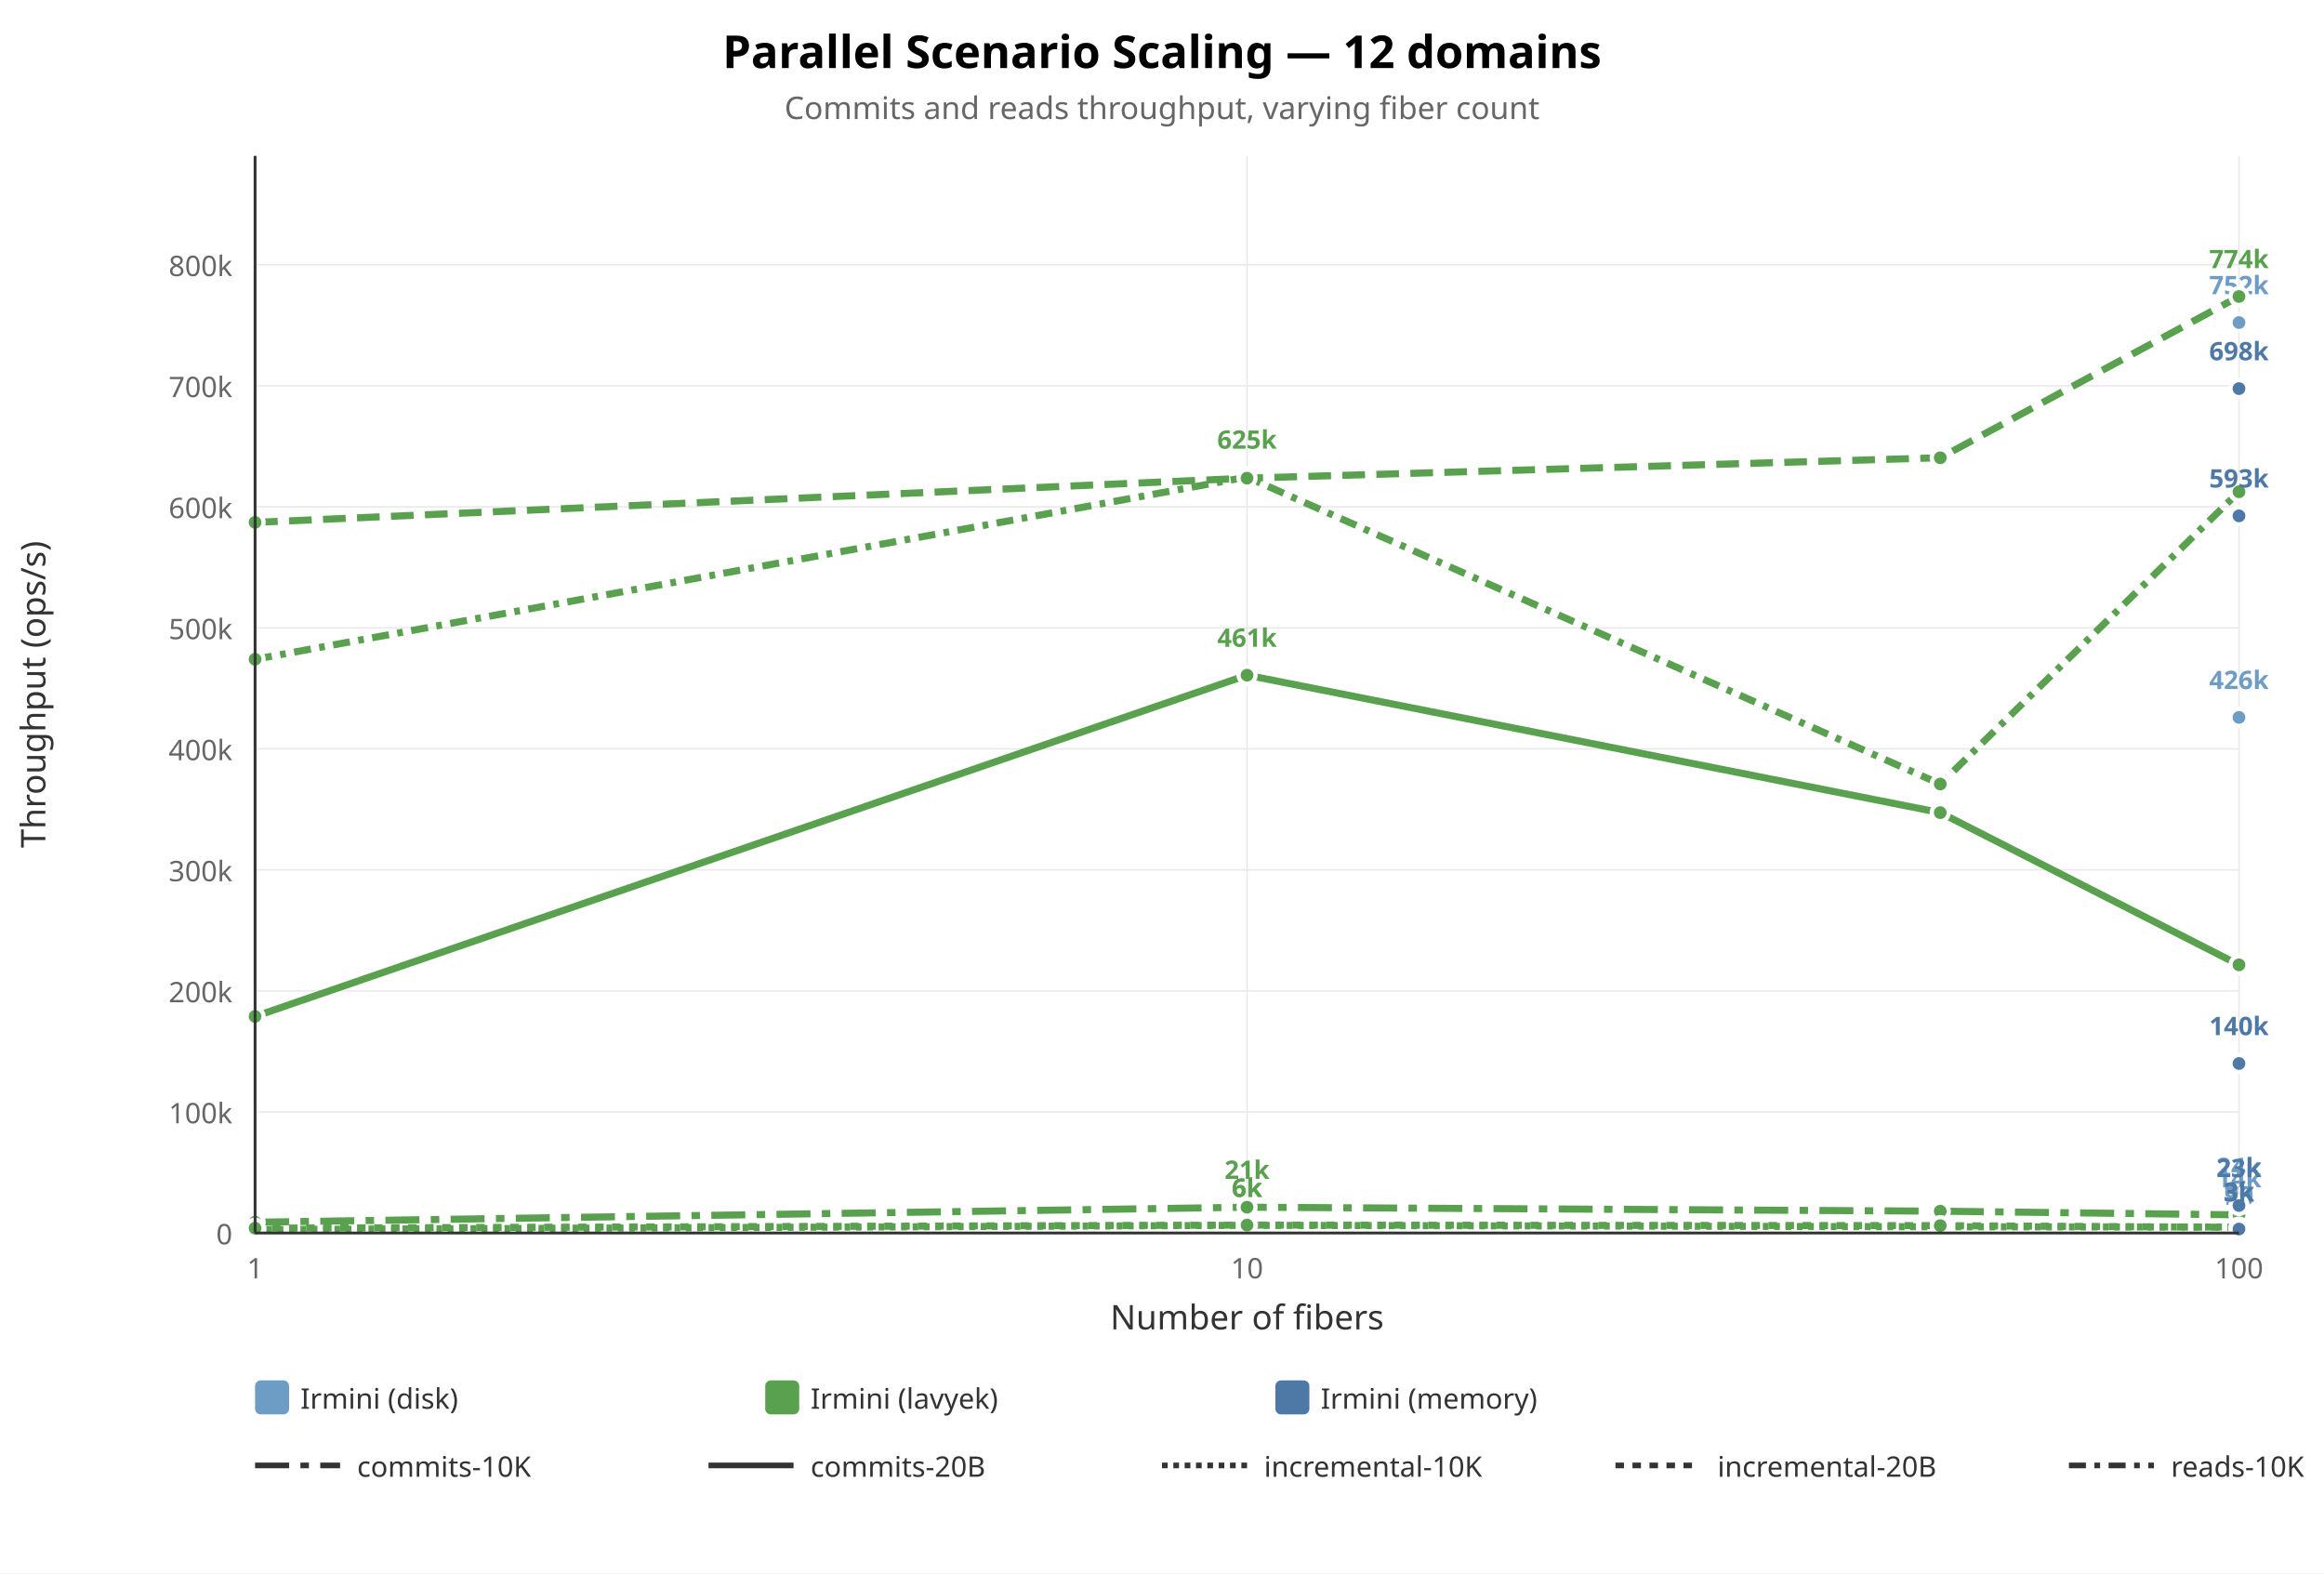
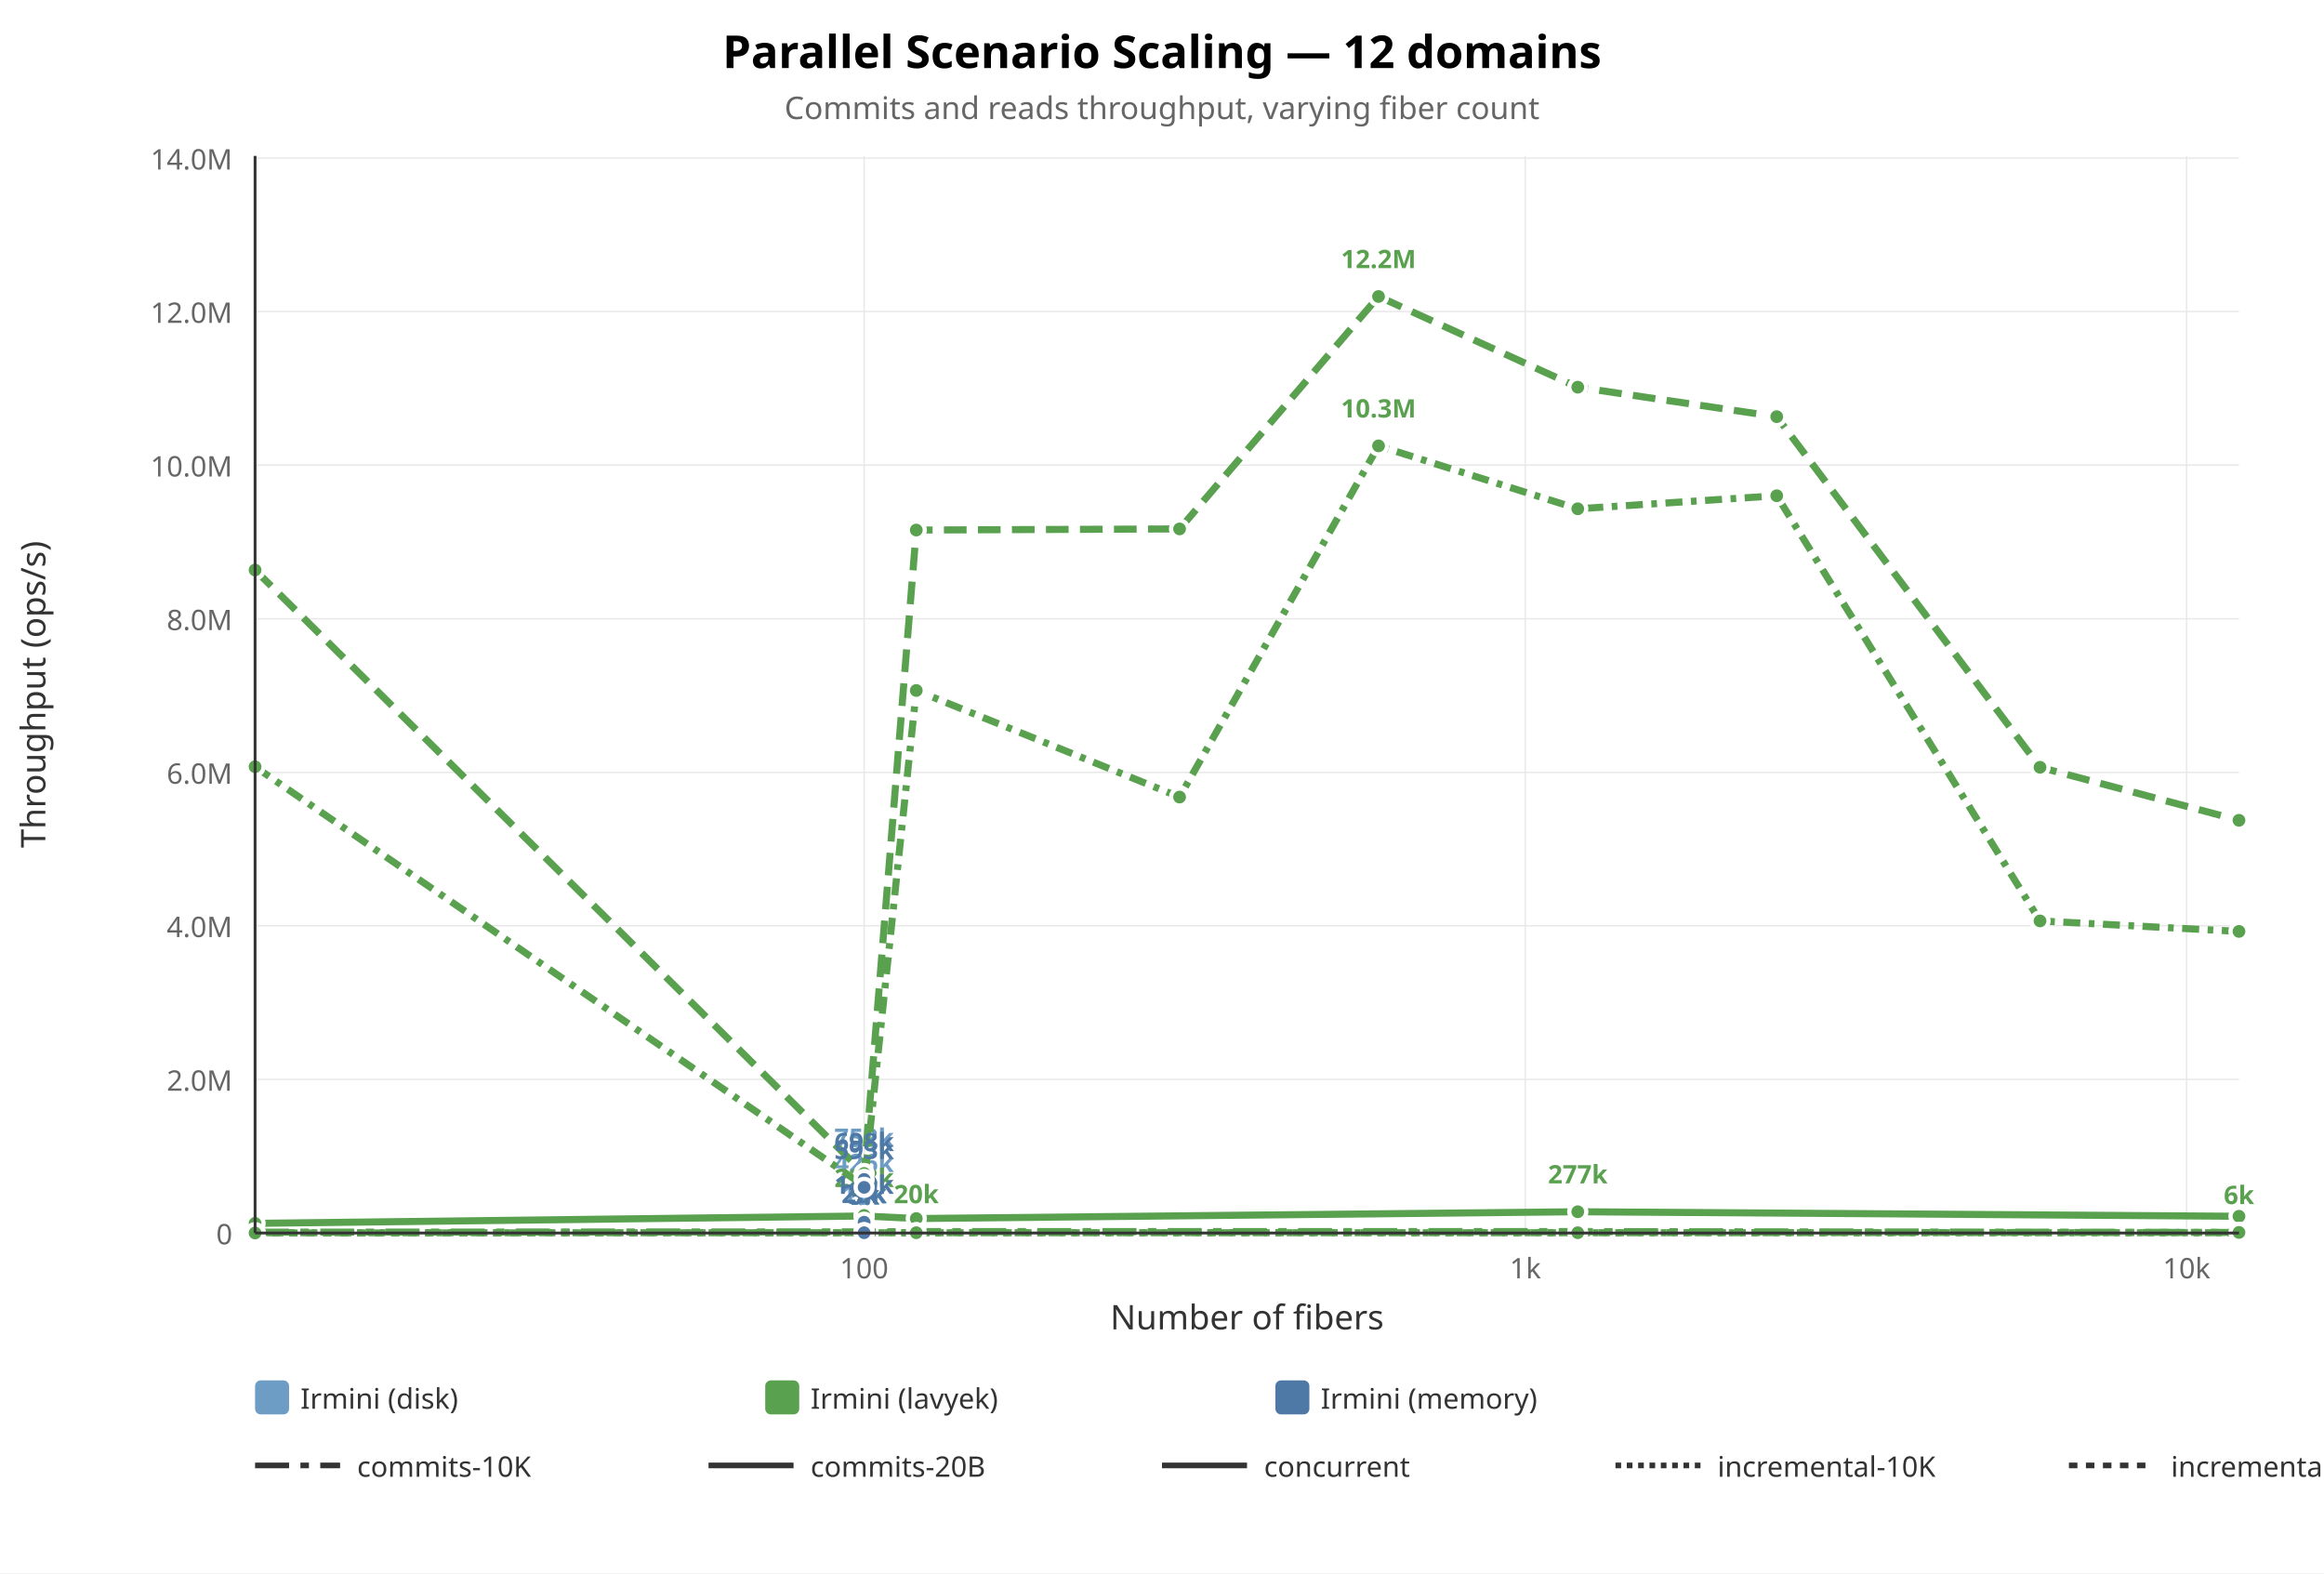
<svg xmlns="http://www.w3.org/2000/svg" width="820" height="555" font-family="system-ui, sans-serif" font-size="11">
  <rect width="820" height="555" fill="white" />
  <text x="410.0" y="24" text-anchor="middle" font-size="16" font-weight="bold">Parallel Scenario Scaling — 12 domains</text>
  <text x="410.0" y="42" text-anchor="middle" font-size="11" fill="#666">Commits and reads throughput, varying fiber count</text>
  <line x1="90" y1="435.0" x2="790" y2="435.0" stroke="#e8e8e8" stroke-width="0.5" />
  <text x="82" y="439.0" text-anchor="end" font-size="10" fill="#666">0</text>
-   <line x1="90" y1="392.3" x2="790" y2="392.3" stroke="#e8e8e8" stroke-width="0.5" />
-   <text x="82" y="396.3" text-anchor="end" font-size="10" fill="#666">100k</text>
-   <line x1="90" y1="349.6" x2="790" y2="349.6" stroke="#e8e8e8" stroke-width="0.5" />
-   <text x="82" y="353.6" text-anchor="end" font-size="10" fill="#666">200k</text>
-   <line x1="90" y1="306.9" x2="790" y2="306.9" stroke="#e8e8e8" stroke-width="0.5" />
-   <text x="82" y="310.9" text-anchor="end" font-size="10" fill="#666">300k</text>
-   <line x1="90" y1="264.2" x2="790" y2="264.2" stroke="#e8e8e8" stroke-width="0.5" />
-   <text x="82" y="268.2" text-anchor="end" font-size="10" fill="#666">400k</text>
-   <line x1="90" y1="221.5" x2="790" y2="221.5" stroke="#e8e8e8" stroke-width="0.5" />
-   <text x="82" y="225.5" text-anchor="end" font-size="10" fill="#666">500k</text>
-   <line x1="90" y1="178.8" x2="790" y2="178.8" stroke="#e8e8e8" stroke-width="0.5" />
-   <text x="82" y="182.8" text-anchor="end" font-size="10" fill="#666">600k</text>
-   <line x1="90" y1="136.1" x2="790" y2="136.1" stroke="#e8e8e8" stroke-width="0.5" />
-   <text x="82" y="140.1" text-anchor="end" font-size="10" fill="#666">700k</text>
-   <line x1="90" y1="93.4" x2="790" y2="93.4" stroke="#e8e8e8" stroke-width="0.5" />
-   <text x="82" y="97.4" text-anchor="end" font-size="10" fill="#666">800k</text>
+   <line x1="90" y1="380.8" x2="790" y2="380.8" stroke="#e8e8e8" stroke-width="0.5" />
+   <text x="82" y="384.8" text-anchor="end" font-size="10" fill="#666">2.0M</text>
+   <line x1="90" y1="326.6" x2="790" y2="326.6" stroke="#e8e8e8" stroke-width="0.5" />
+   <text x="82" y="330.6" text-anchor="end" font-size="10" fill="#666">4.0M</text>
+   <line x1="90" y1="272.5" x2="790" y2="272.5" stroke="#e8e8e8" stroke-width="0.5" />
+   <text x="82" y="276.5" text-anchor="end" font-size="10" fill="#666">6.0M</text>
+   <line x1="90" y1="218.3" x2="790" y2="218.3" stroke="#e8e8e8" stroke-width="0.5" />
+   <text x="82" y="222.3" text-anchor="end" font-size="10" fill="#666">8.0M</text>
+   <line x1="90" y1="164.1" x2="790" y2="164.1" stroke="#e8e8e8" stroke-width="0.5" />
+   <text x="82" y="168.1" text-anchor="end" font-size="10" fill="#666">10.0M</text>
+   <line x1="90" y1="109.9" x2="790" y2="109.9" stroke="#e8e8e8" stroke-width="0.5" />
+   <text x="82" y="113.9" text-anchor="end" font-size="10" fill="#666">12.0M</text>
+   <line x1="90" y1="55.8" x2="790" y2="55.8" stroke="#e8e8e8" stroke-width="0.5" />
+   <text x="82" y="59.8" text-anchor="end" font-size="10" fill="#666">14.0M</text>
  <text x="16" y="245.0" text-anchor="middle" font-size="12" fill="#333" transform="rotate(-90,16,245.0)">Throughput (ops/s)</text>
-   <line x1="90.0" y1="55" x2="90.0" y2="435" stroke="#e8e8e8" stroke-width="0.5" />
-   <text x="90.0" y="451" text-anchor="middle" font-size="10" fill="#666">1</text>
-   <line x1="440.0" y1="55" x2="440.0" y2="435" stroke="#e8e8e8" stroke-width="0.5" />
-   <text x="440.0" y="451" text-anchor="middle" font-size="10" fill="#666">10</text>
-   <line x1="790.0" y1="55" x2="790.0" y2="435" stroke="#e8e8e8" stroke-width="0.5" />
-   <text x="790.0" y="451" text-anchor="middle" font-size="10" fill="#666">100</text>
+   <line x1="304.9" y1="55" x2="304.9" y2="435" stroke="#e8e8e8" stroke-width="0.5" />
+   <text x="304.9" y="451" text-anchor="middle" font-size="10" fill="#666">100</text>
+   <line x1="538.2" y1="55" x2="538.2" y2="435" stroke="#e8e8e8" stroke-width="0.5" />
+   <text x="538.2" y="451" text-anchor="middle" font-size="10" fill="#666">1k</text>
+   <line x1="771.5" y1="55" x2="771.5" y2="435" stroke="#e8e8e8" stroke-width="0.5" />
+   <text x="771.5" y="451" text-anchor="middle" font-size="10" fill="#666">10k</text>
  <text x="440.0" y="469" text-anchor="middle" font-size="12" fill="#333">Number of fibers</text>
-   <path d="M790.0,428.9" fill="none" stroke="#6d9dc5" stroke-width="2.5" stroke-linejoin="round" stroke-dasharray="12,4,3,4" />
-   <circle cx="790.0" cy="428.9" r="3" fill="#6d9dc5" stroke="white" stroke-width="1.5" />
-   <text x="790.0" y="418.9" text-anchor="middle" font-size="9" font-weight="bold" fill="#6d9dc5">14k</text>
-   <path d="M790.0,424.9" fill="none" stroke="#6d9dc5" stroke-width="2.5" stroke-linejoin="round" />
-   <circle cx="790.0" cy="424.9" r="3" fill="#6d9dc5" stroke="white" stroke-width="1.5" />
-   <text x="790.0" y="414.9" text-anchor="middle" font-size="9" font-weight="bold" fill="#6d9dc5">24k</text>
-   <path d="M790.0,435.0" fill="none" stroke="#6d9dc5" stroke-width="2.5" stroke-linejoin="round" stroke-dasharray="2,2" />
-   <circle cx="790.0" cy="435.0" r="3" fill="#6d9dc5" stroke="white" stroke-width="1.5" />
-   <text x="790.0" y="425.0" text-anchor="middle" font-size="9" font-weight="bold" fill="#6d9dc5">70</text>
-   <path d="M790.0,435.0" fill="none" stroke="#6d9dc5" stroke-width="2.5" stroke-linejoin="round" stroke-dasharray="3,3" />
-   <circle cx="790.0" cy="435.0" r="3" fill="#6d9dc5" stroke="white" stroke-width="1.5" />
-   <text x="790.0" y="425.0" text-anchor="middle" font-size="9" font-weight="bold" fill="#6d9dc5">98</text>
-   <path d="M790.0,113.8" fill="none" stroke="#6d9dc5" stroke-width="2.5" stroke-linejoin="round" stroke-dasharray="6,3,2,3" />
-   <circle cx="790.0" cy="113.8" r="3" fill="#6d9dc5" stroke="white" stroke-width="1.5" />
-   <text x="790.0" y="103.8" text-anchor="middle" font-size="9" font-weight="bold" fill="#6d9dc5">752k</text>
-   <path d="M790.0,253.1" fill="none" stroke="#6d9dc5" stroke-width="2.5" stroke-linejoin="round" stroke-dasharray="8,4" />
-   <circle cx="790.0" cy="253.1" r="3" fill="#6d9dc5" stroke="white" stroke-width="1.5" />
-   <text x="790.0" y="243.1" text-anchor="middle" font-size="9" font-weight="bold" fill="#6d9dc5">426k</text>
-   <path d="M90.0,431.2 L440.0,425.9 L684.6,427.3 L790.0,428.6" fill="none" stroke="#59a14f" stroke-width="2.5" stroke-linejoin="round" stroke-dasharray="12,4,3,4" />
-   <circle cx="90.0" cy="431.2" r="3" fill="#59a14f" stroke="white" stroke-width="1.5" />
-   <circle cx="440.0" cy="425.9" r="3" fill="#59a14f" stroke="white" stroke-width="1.5" />
-   <circle cx="684.6" cy="427.3" r="3" fill="#59a14f" stroke="white" stroke-width="1.5" />
-   <circle cx="790.0" cy="428.6" r="3" fill="#59a14f" stroke="white" stroke-width="1.5" />
-   <text x="440.0" y="415.9" text-anchor="middle" font-size="9" font-weight="bold" fill="#59a14f">21k</text>
-   <path d="M90.0,358.6 L440.0,238.2 L684.6,286.7 L790.0,340.4" fill="none" stroke="#59a14f" stroke-width="2.5" stroke-linejoin="round" />
-   <circle cx="90.0" cy="358.6" r="3" fill="#59a14f" stroke="white" stroke-width="1.5" />
-   <circle cx="440.0" cy="238.2" r="3" fill="#59a14f" stroke="white" stroke-width="1.5" />
-   <circle cx="684.6" cy="286.7" r="3" fill="#59a14f" stroke="white" stroke-width="1.5" />
-   <circle cx="790.0" cy="340.4" r="3" fill="#59a14f" stroke="white" stroke-width="1.5" />
-   <text x="440.0" y="228.2" text-anchor="middle" font-size="9" font-weight="bold" fill="#59a14f">461k</text>
-   <path d="M90.0,433.8 L440.0,432.3 L684.6,432.8 L790.0,432.9" fill="none" stroke="#59a14f" stroke-width="2.5" stroke-linejoin="round" stroke-dasharray="2,2" />
-   <circle cx="90.0" cy="433.8" r="3" fill="#59a14f" stroke="white" stroke-width="1.5" />
-   <circle cx="440.0" cy="432.3" r="3" fill="#59a14f" stroke="white" stroke-width="1.5" />
-   <circle cx="684.6" cy="432.8" r="3" fill="#59a14f" stroke="white" stroke-width="1.5" />
-   <circle cx="790.0" cy="432.9" r="3" fill="#59a14f" stroke="white" stroke-width="1.5" />
-   <text x="440.0" y="422.3" text-anchor="middle" font-size="9" font-weight="bold" fill="#59a14f">6k</text>
-   <path d="M90.0,433.3 L440.0,432.2 L684.6,432.4 L790.0,433.0" fill="none" stroke="#59a14f" stroke-width="2.5" stroke-linejoin="round" stroke-dasharray="3,3" />
-   <circle cx="90.0" cy="433.3" r="3" fill="#59a14f" stroke="white" stroke-width="1.5" />
-   <circle cx="440.0" cy="432.2" r="3" fill="#59a14f" stroke="white" stroke-width="1.5" />
-   <circle cx="684.6" cy="432.4" r="3" fill="#59a14f" stroke="white" stroke-width="1.5" />
-   <circle cx="790.0" cy="433.0" r="3" fill="#59a14f" stroke="white" stroke-width="1.5" />
-   <text x="440.0" y="422.2" text-anchor="middle" font-size="9" font-weight="bold" fill="#59a14f">6k</text>
-   <path d="M90.0,232.6 L440.0,168.3 L684.6,276.6 L790.0,173.5" fill="none" stroke="#59a14f" stroke-width="2.5" stroke-linejoin="round" stroke-dasharray="6,3,2,3" />
-   <circle cx="90.0" cy="232.6" r="3" fill="#59a14f" stroke="white" stroke-width="1.5" />
-   <circle cx="440.0" cy="168.3" r="3" fill="#59a14f" stroke="white" stroke-width="1.5" />
-   <circle cx="684.6" cy="276.6" r="3" fill="#59a14f" stroke="white" stroke-width="1.5" />
-   <circle cx="790.0" cy="173.5" r="3" fill="#59a14f" stroke="white" stroke-width="1.5" />
-   <text x="440.0" y="158.3" text-anchor="middle" font-size="9" font-weight="bold" fill="#59a14f">625k</text>
-   <path d="M90.0,184.3 L440.0,168.7 L684.6,161.5 L790.0,104.6" fill="none" stroke="#59a14f" stroke-width="2.5" stroke-linejoin="round" stroke-dasharray="8,4" />
-   <circle cx="90.0" cy="184.3" r="3" fill="#59a14f" stroke="white" stroke-width="1.5" />
-   <circle cx="440.0" cy="168.7" r="3" fill="#59a14f" stroke="white" stroke-width="1.5" />
-   <circle cx="684.6" cy="161.5" r="3" fill="#59a14f" stroke="white" stroke-width="1.5" />
-   <circle cx="790.0" cy="104.6" r="3" fill="#59a14f" stroke="white" stroke-width="1.5" />
-   <text x="790.0" y="94.6" text-anchor="middle" font-size="9" font-weight="bold" fill="#59a14f">774k</text>
-   <path d="M790.0,425.3" fill="none" stroke="#4e79a7" stroke-width="2.5" stroke-linejoin="round" stroke-dasharray="12,4,3,4" />
-   <circle cx="790.0" cy="425.3" r="3" fill="#4e79a7" stroke="white" stroke-width="1.5" />
-   <text x="790.0" y="415.3" text-anchor="middle" font-size="9" font-weight="bold" fill="#4e79a7">23k</text>
-   <path d="M790.0,375.2" fill="none" stroke="#4e79a7" stroke-width="2.5" stroke-linejoin="round" />
-   <circle cx="790.0" cy="375.2" r="3" fill="#4e79a7" stroke="white" stroke-width="1.5" />
-   <text x="790.0" y="365.2" text-anchor="middle" font-size="9" font-weight="bold" fill="#4e79a7">140k</text>
-   <path d="M790.0,433.9" fill="none" stroke="#4e79a7" stroke-width="2.5" stroke-linejoin="round" stroke-dasharray="2,2" />
-   <circle cx="790.0" cy="433.9" r="3" fill="#4e79a7" stroke="white" stroke-width="1.5" />
-   <text x="790.0" y="423.9" text-anchor="middle" font-size="9" font-weight="bold" fill="#4e79a7">3k</text>
-   <path d="M790.0,433.6" fill="none" stroke="#4e79a7" stroke-width="2.5" stroke-linejoin="round" stroke-dasharray="3,3" />
-   <circle cx="790.0" cy="433.6" r="3" fill="#4e79a7" stroke="white" stroke-width="1.5" />
-   <text x="790.0" y="423.6" text-anchor="middle" font-size="9" font-weight="bold" fill="#4e79a7">3k</text>
-   <path d="M790.0,137.1" fill="none" stroke="#4e79a7" stroke-width="2.5" stroke-linejoin="round" stroke-dasharray="6,3,2,3" />
-   <circle cx="790.0" cy="137.1" r="3" fill="#4e79a7" stroke="white" stroke-width="1.5" />
-   <text x="790.0" y="127.1" text-anchor="middle" font-size="9" font-weight="bold" fill="#4e79a7">698k</text>
-   <path d="M790.0,182.0" fill="none" stroke="#4e79a7" stroke-width="2.5" stroke-linejoin="round" stroke-dasharray="8,4" />
-   <circle cx="790.0" cy="182.0" r="3" fill="#4e79a7" stroke="white" stroke-width="1.5" />
-   <text x="790.0" y="172.0" text-anchor="middle" font-size="9" font-weight="bold" fill="#4e79a7">593k</text>
+   <path d="M304.9,434.6" fill="none" stroke="#6d9dc5" stroke-width="2.5" stroke-linejoin="round" stroke-dasharray="12,4,3,4" />
+   <circle cx="304.9" cy="434.6" r="3" fill="#6d9dc5" stroke="white" stroke-width="1.5" />
+   <text x="304.9" y="424.6" text-anchor="middle" font-size="9" font-weight="bold" fill="#6d9dc5">14k</text>
+   <path d="M304.9,434.4" fill="none" stroke="#6d9dc5" stroke-width="2.5" stroke-linejoin="round" />
+   <circle cx="304.9" cy="434.4" r="3" fill="#6d9dc5" stroke="white" stroke-width="1.5" />
+   <text x="304.9" y="424.4" text-anchor="middle" font-size="9" font-weight="bold" fill="#6d9dc5">24k</text>
+   <path d="M304.9,435.0" fill="none" stroke="#6d9dc5" stroke-width="2.5" stroke-linejoin="round" stroke-dasharray="2,2" />
+   <circle cx="304.9" cy="435.0" r="3" fill="#6d9dc5" stroke="white" stroke-width="1.5" />
+   <text x="304.9" y="425.0" text-anchor="middle" font-size="9" font-weight="bold" fill="#6d9dc5">70</text>
+   <path d="M304.9,435.0" fill="none" stroke="#6d9dc5" stroke-width="2.5" stroke-linejoin="round" stroke-dasharray="3,3" />
+   <circle cx="304.9" cy="435.0" r="3" fill="#6d9dc5" stroke="white" stroke-width="1.5" />
+   <text x="304.9" y="425.0" text-anchor="middle" font-size="9" font-weight="bold" fill="#6d9dc5">98</text>
+   <path d="M304.9,414.6" fill="none" stroke="#6d9dc5" stroke-width="2.5" stroke-linejoin="round" stroke-dasharray="6,3,2,3" />
+   <circle cx="304.9" cy="414.6" r="3" fill="#6d9dc5" stroke="white" stroke-width="1.5" />
+   <text x="304.9" y="404.6" text-anchor="middle" font-size="9" font-weight="bold" fill="#6d9dc5">752k</text>
+   <path d="M304.9,423.5" fill="none" stroke="#6d9dc5" stroke-width="2.5" stroke-linejoin="round" stroke-dasharray="8,4" />
+   <circle cx="304.9" cy="423.5" r="3" fill="#6d9dc5" stroke="white" stroke-width="1.5" />
+   <text x="304.9" y="413.5" text-anchor="middle" font-size="9" font-weight="bold" fill="#6d9dc5">426k</text>
+   <path d="M90.0,434.7 L304.9,434.6 L323.3,434.5 L556.7,434.5 L790.0,434.8" fill="none" stroke="#59a14f" stroke-width="2.5" stroke-linejoin="round" stroke-dasharray="12,4,3,4" />
+   <circle cx="90.0" cy="434.7" r="3" fill="#59a14f" stroke="white" stroke-width="1.5" />
+   <circle cx="304.9" cy="434.6" r="3" fill="#59a14f" stroke="white" stroke-width="1.5" />
+   <circle cx="323.3" cy="434.5" r="3" fill="#59a14f" stroke="white" stroke-width="1.5" />
+   <circle cx="556.7" cy="434.5" r="3" fill="#59a14f" stroke="white" stroke-width="1.5" />
+   <circle cx="790.0" cy="434.8" r="3" fill="#59a14f" stroke="white" stroke-width="1.5" />
+   <text x="323.3" y="424.5" text-anchor="middle" font-size="9" font-weight="bold" fill="#59a14f">20k</text>
+   <path d="M90.0,431.6 L304.9,429.0 L323.3,429.9 L556.7,427.5 L790.0,429.1" fill="none" stroke="#59a14f" stroke-width="2.5" stroke-linejoin="round" />
+   <circle cx="90.0" cy="431.6" r="3" fill="#59a14f" stroke="white" stroke-width="1.5" />
+   <circle cx="304.9" cy="429.0" r="3" fill="#59a14f" stroke="white" stroke-width="1.5" />
+   <circle cx="323.3" cy="429.9" r="3" fill="#59a14f" stroke="white" stroke-width="1.5" />
+   <circle cx="556.7" cy="427.5" r="3" fill="#59a14f" stroke="white" stroke-width="1.5" />
+   <circle cx="790.0" cy="429.1" r="3" fill="#59a14f" stroke="white" stroke-width="1.5" />
+   <text x="556.7" y="417.5" text-anchor="middle" font-size="9" font-weight="bold" fill="#59a14f">277k</text>
+   <path d="M304.9,428.8" fill="none" stroke="#59a14f" stroke-width="2.5" stroke-linejoin="round" />
+   <circle cx="304.9" cy="428.8" r="3" fill="#59a14f" stroke="white" stroke-width="1.5" />
+   <text x="304.9" y="418.8" text-anchor="middle" font-size="9" font-weight="bold" fill="#59a14f">228k</text>
+   <path d="M90.0,434.9 L304.9,434.9 L323.3,434.9 L556.7,434.9 L790.0,434.9" fill="none" stroke="#59a14f" stroke-width="2.5" stroke-linejoin="round" stroke-dasharray="2,2" />
+   <circle cx="90.0" cy="434.9" r="3" fill="#59a14f" stroke="white" stroke-width="1.5" />
+   <circle cx="304.9" cy="434.9" r="3" fill="#59a14f" stroke="white" stroke-width="1.5" />
+   <circle cx="323.3" cy="434.9" r="3" fill="#59a14f" stroke="white" stroke-width="1.5" />
+   <circle cx="556.7" cy="434.9" r="3" fill="#59a14f" stroke="white" stroke-width="1.5" />
+   <circle cx="790.0" cy="434.9" r="3" fill="#59a14f" stroke="white" stroke-width="1.5" />
+   <text x="304.9" y="424.9" text-anchor="middle" font-size="9" font-weight="bold" fill="#59a14f">5k</text>
+   <path d="M90.0,435.0 L304.9,434.9 L323.3,434.9 L556.7,434.9 L790.0,434.8" fill="none" stroke="#59a14f" stroke-width="2.5" stroke-linejoin="round" stroke-dasharray="3,3" />
+   <circle cx="90.0" cy="435.0" r="3" fill="#59a14f" stroke="white" stroke-width="1.5" />
+   <circle cx="304.9" cy="434.9" r="3" fill="#59a14f" stroke="white" stroke-width="1.5" />
+   <circle cx="323.3" cy="434.9" r="3" fill="#59a14f" stroke="white" stroke-width="1.5" />
+   <circle cx="556.7" cy="434.9" r="3" fill="#59a14f" stroke="white" stroke-width="1.5" />
+   <circle cx="790.0" cy="434.8" r="3" fill="#59a14f" stroke="white" stroke-width="1.5" />
+   <text x="790.0" y="424.8" text-anchor="middle" font-size="9" font-weight="bold" fill="#59a14f">6k</text>
+   <path d="M90.0,270.5 L304.9,418.4 L323.3,243.6 L416.2,281.2 L486.4,157.3 L556.7,179.5 L626.9,174.9 L719.8,324.9 L790.0,328.6" fill="none" stroke="#59a14f" stroke-width="2.5" stroke-linejoin="round" stroke-dasharray="6,3,2,3" />
+   <circle cx="90.0" cy="270.5" r="3" fill="#59a14f" stroke="white" stroke-width="1.5" />
+   <circle cx="304.9" cy="418.4" r="3" fill="#59a14f" stroke="white" stroke-width="1.5" />
+   <circle cx="323.3" cy="243.6" r="3" fill="#59a14f" stroke="white" stroke-width="1.5" />
+   <circle cx="416.2" cy="281.2" r="3" fill="#59a14f" stroke="white" stroke-width="1.5" />
+   <circle cx="486.4" cy="157.3" r="3" fill="#59a14f" stroke="white" stroke-width="1.5" />
+   <circle cx="556.7" cy="179.5" r="3" fill="#59a14f" stroke="white" stroke-width="1.5" />
+   <circle cx="626.9" cy="174.9" r="3" fill="#59a14f" stroke="white" stroke-width="1.5" />
+   <circle cx="719.8" cy="324.9" r="3" fill="#59a14f" stroke="white" stroke-width="1.5" />
+   <circle cx="790.0" cy="328.6" r="3" fill="#59a14f" stroke="white" stroke-width="1.5" />
+   <text x="486.4" y="147.3" text-anchor="middle" font-size="9" font-weight="bold" fill="#59a14f">10.3M</text>
+   <path d="M90.0,201.1 L304.9,414.0 L323.3,187.0 L416.2,186.6 L486.4,104.6 L556.7,136.6 L626.9,147.0 L719.8,270.7 L790.0,289.4" fill="none" stroke="#59a14f" stroke-width="2.5" stroke-linejoin="round" stroke-dasharray="8,4" />
+   <circle cx="90.0" cy="201.1" r="3" fill="#59a14f" stroke="white" stroke-width="1.5" />
+   <circle cx="304.9" cy="414.0" r="3" fill="#59a14f" stroke="white" stroke-width="1.5" />
+   <circle cx="323.3" cy="187.0" r="3" fill="#59a14f" stroke="white" stroke-width="1.5" />
+   <circle cx="416.2" cy="186.6" r="3" fill="#59a14f" stroke="white" stroke-width="1.5" />
+   <circle cx="486.4" cy="104.6" r="3" fill="#59a14f" stroke="white" stroke-width="1.5" />
+   <circle cx="556.7" cy="136.6" r="3" fill="#59a14f" stroke="white" stroke-width="1.5" />
+   <circle cx="626.9" cy="147.0" r="3" fill="#59a14f" stroke="white" stroke-width="1.5" />
+   <circle cx="719.8" cy="270.7" r="3" fill="#59a14f" stroke="white" stroke-width="1.5" />
+   <circle cx="790.0" cy="289.4" r="3" fill="#59a14f" stroke="white" stroke-width="1.5" />
+   <text x="486.4" y="94.6" text-anchor="middle" font-size="9" font-weight="bold" fill="#59a14f">12.2M</text>
+   <path d="M304.9,434.4" fill="none" stroke="#4e79a7" stroke-width="2.5" stroke-linejoin="round" stroke-dasharray="12,4,3,4" />
+   <circle cx="304.9" cy="434.4" r="3" fill="#4e79a7" stroke="white" stroke-width="1.5" />
+   <text x="304.9" y="424.4" text-anchor="middle" font-size="9" font-weight="bold" fill="#4e79a7">23k</text>
+   <path d="M304.9,431.2" fill="none" stroke="#4e79a7" stroke-width="2.5" stroke-linejoin="round" />
+   <circle cx="304.9" cy="431.2" r="3" fill="#4e79a7" stroke="white" stroke-width="1.5" />
+   <text x="304.9" y="421.2" text-anchor="middle" font-size="9" font-weight="bold" fill="#4e79a7">140k</text>
+   <path d="M304.9,434.9" fill="none" stroke="#4e79a7" stroke-width="2.5" stroke-linejoin="round" stroke-dasharray="2,2" />
+   <circle cx="304.9" cy="434.9" r="3" fill="#4e79a7" stroke="white" stroke-width="1.5" />
+   <text x="304.9" y="424.9" text-anchor="middle" font-size="9" font-weight="bold" fill="#4e79a7">3k</text>
+   <path d="M304.9,434.9" fill="none" stroke="#4e79a7" stroke-width="2.5" stroke-linejoin="round" stroke-dasharray="3,3" />
+   <circle cx="304.9" cy="434.9" r="3" fill="#4e79a7" stroke="white" stroke-width="1.5" />
+   <text x="304.9" y="424.9" text-anchor="middle" font-size="9" font-weight="bold" fill="#4e79a7">3k</text>
+   <path d="M304.9,416.1" fill="none" stroke="#4e79a7" stroke-width="2.5" stroke-linejoin="round" stroke-dasharray="6,3,2,3" />
+   <circle cx="304.9" cy="416.1" r="3" fill="#4e79a7" stroke="white" stroke-width="1.5" />
+   <text x="304.9" y="406.1" text-anchor="middle" font-size="9" font-weight="bold" fill="#4e79a7">698k</text>
+   <path d="M304.9,418.9" fill="none" stroke="#4e79a7" stroke-width="2.5" stroke-linejoin="round" stroke-dasharray="8,4" />
+   <circle cx="304.9" cy="418.9" r="3" fill="#4e79a7" stroke="white" stroke-width="1.5" />
+   <text x="304.9" y="408.9" text-anchor="middle" font-size="9" font-weight="bold" fill="#4e79a7">593k</text>
  <line x1="90" y1="55" x2="90" y2="435" stroke="#333" stroke-width="1" />
  <line x1="90" y1="435" x2="790" y2="435" stroke="#333" stroke-width="1" />
  <rect x="90" y="487" width="12" height="12" fill="#6d9dc5" rx="2" />
  <text x="106" y="497" font-size="10" fill="#333">Irmini (disk)</text>
  <rect x="270" y="487" width="12" height="12" fill="#59a14f" rx="2" />
  <text x="286" y="497" font-size="10" fill="#333">Irmini (lavyek)</text>
  <rect x="450" y="487" width="12" height="12" fill="#4e79a7" rx="2" />
  <text x="466" y="497" font-size="10" fill="#333">Irmini (memory)</text>
  <line x1="90" y1="517" x2="120" y2="517" stroke="#333" stroke-width="2" stroke-dasharray="12,4,3,4" />
  <text x="126" y="521" font-size="10" fill="#333">commits-10K</text>
  <line x1="250" y1="517" x2="280" y2="517" stroke="#333" stroke-width="2" />
  <text x="286" y="521" font-size="10" fill="#333">commits-20B</text>
-   <line x1="410" y1="517" x2="440" y2="517" stroke="#333" stroke-width="2" stroke-dasharray="2,2" />
-   <text x="446" y="521" font-size="10" fill="#333">incremental-10K</text>
-   <line x1="570" y1="517" x2="600" y2="517" stroke="#333" stroke-width="2" stroke-dasharray="3,3" />
-   <text x="606" y="521" font-size="10" fill="#333">incremental-20B</text>
-   <line x1="730" y1="517" x2="760" y2="517" stroke="#333" stroke-width="2" stroke-dasharray="6,3,2,3" />
-   <text x="766" y="521" font-size="10" fill="#333">reads-10K</text>
-   <line x1="890" y1="517" x2="920" y2="517" stroke="#333" stroke-width="2" stroke-dasharray="8,4" />
-   <text x="926" y="521" font-size="10" fill="#333">reads-20B</text>
+   <line x1="410" y1="517" x2="440" y2="517" stroke="#333" stroke-width="2" />
+   <text x="446" y="521" font-size="10" fill="#333">concurrent</text>
+   <line x1="570" y1="517" x2="600" y2="517" stroke="#333" stroke-width="2" stroke-dasharray="2,2" />
+   <text x="606" y="521" font-size="10" fill="#333">incremental-10K</text>
+   <line x1="730" y1="517" x2="760" y2="517" stroke="#333" stroke-width="2" stroke-dasharray="3,3" />
+   <text x="766" y="521" font-size="10" fill="#333">incremental-20B</text>
+   <line x1="890" y1="517" x2="920" y2="517" stroke="#333" stroke-width="2" stroke-dasharray="6,3,2,3" />
+   <text x="926" y="521" font-size="10" fill="#333">reads-10K</text>
+   <line x1="1050" y1="517" x2="1080" y2="517" stroke="#333" stroke-width="2" stroke-dasharray="8,4" />
+   <text x="1086" y="521" font-size="10" fill="#333">reads-20B</text>
</svg>
